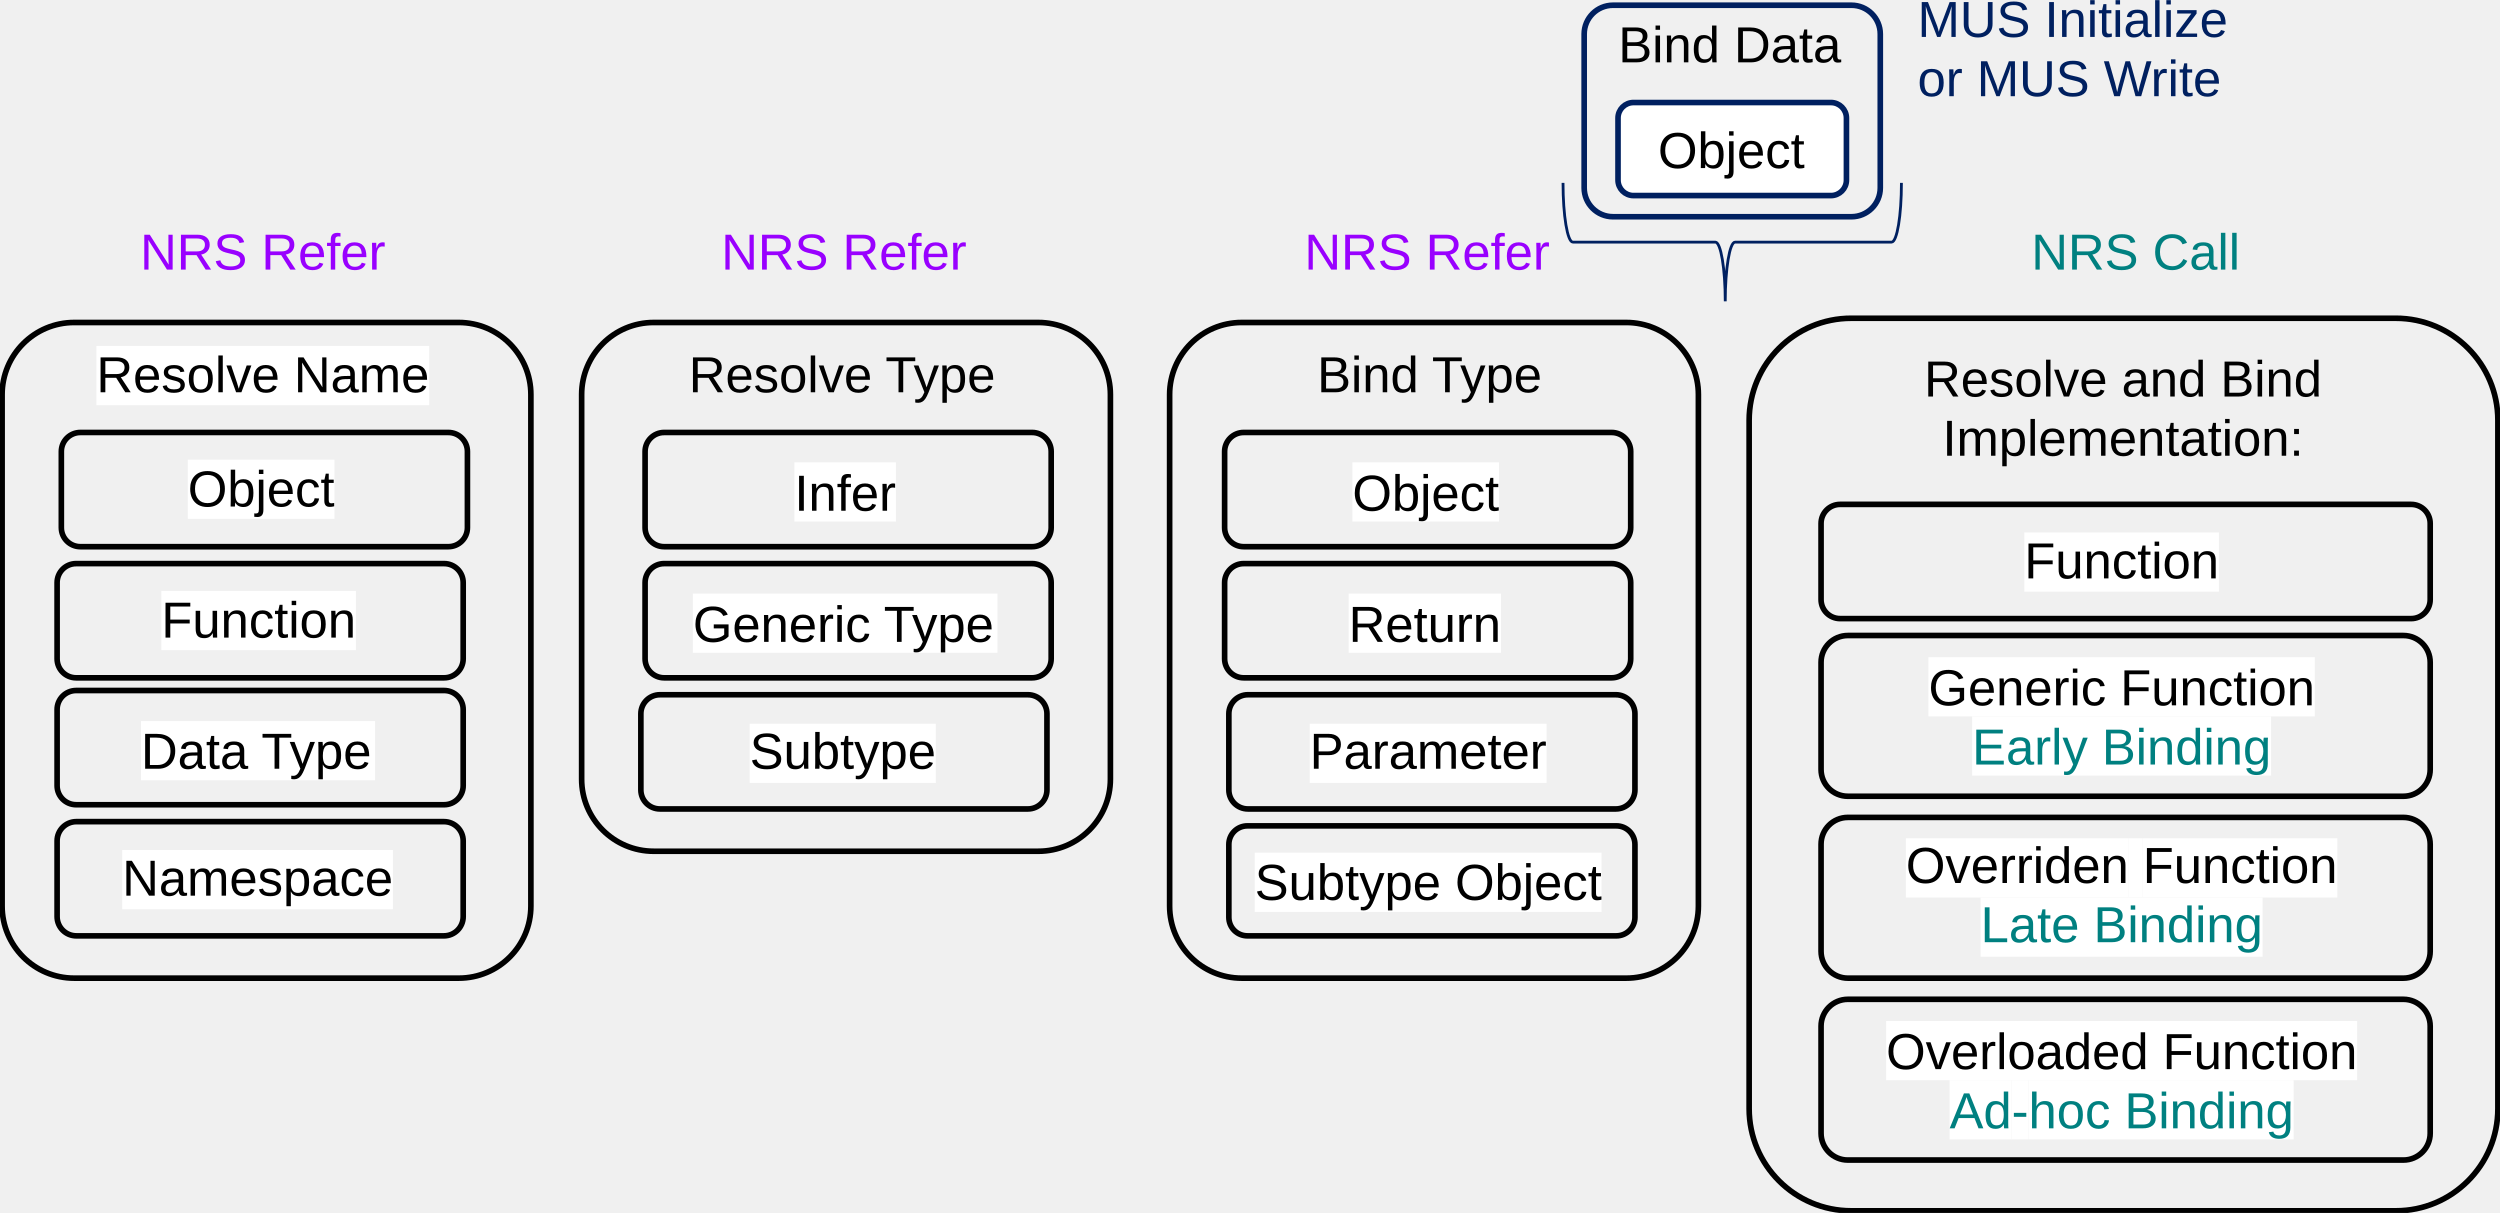
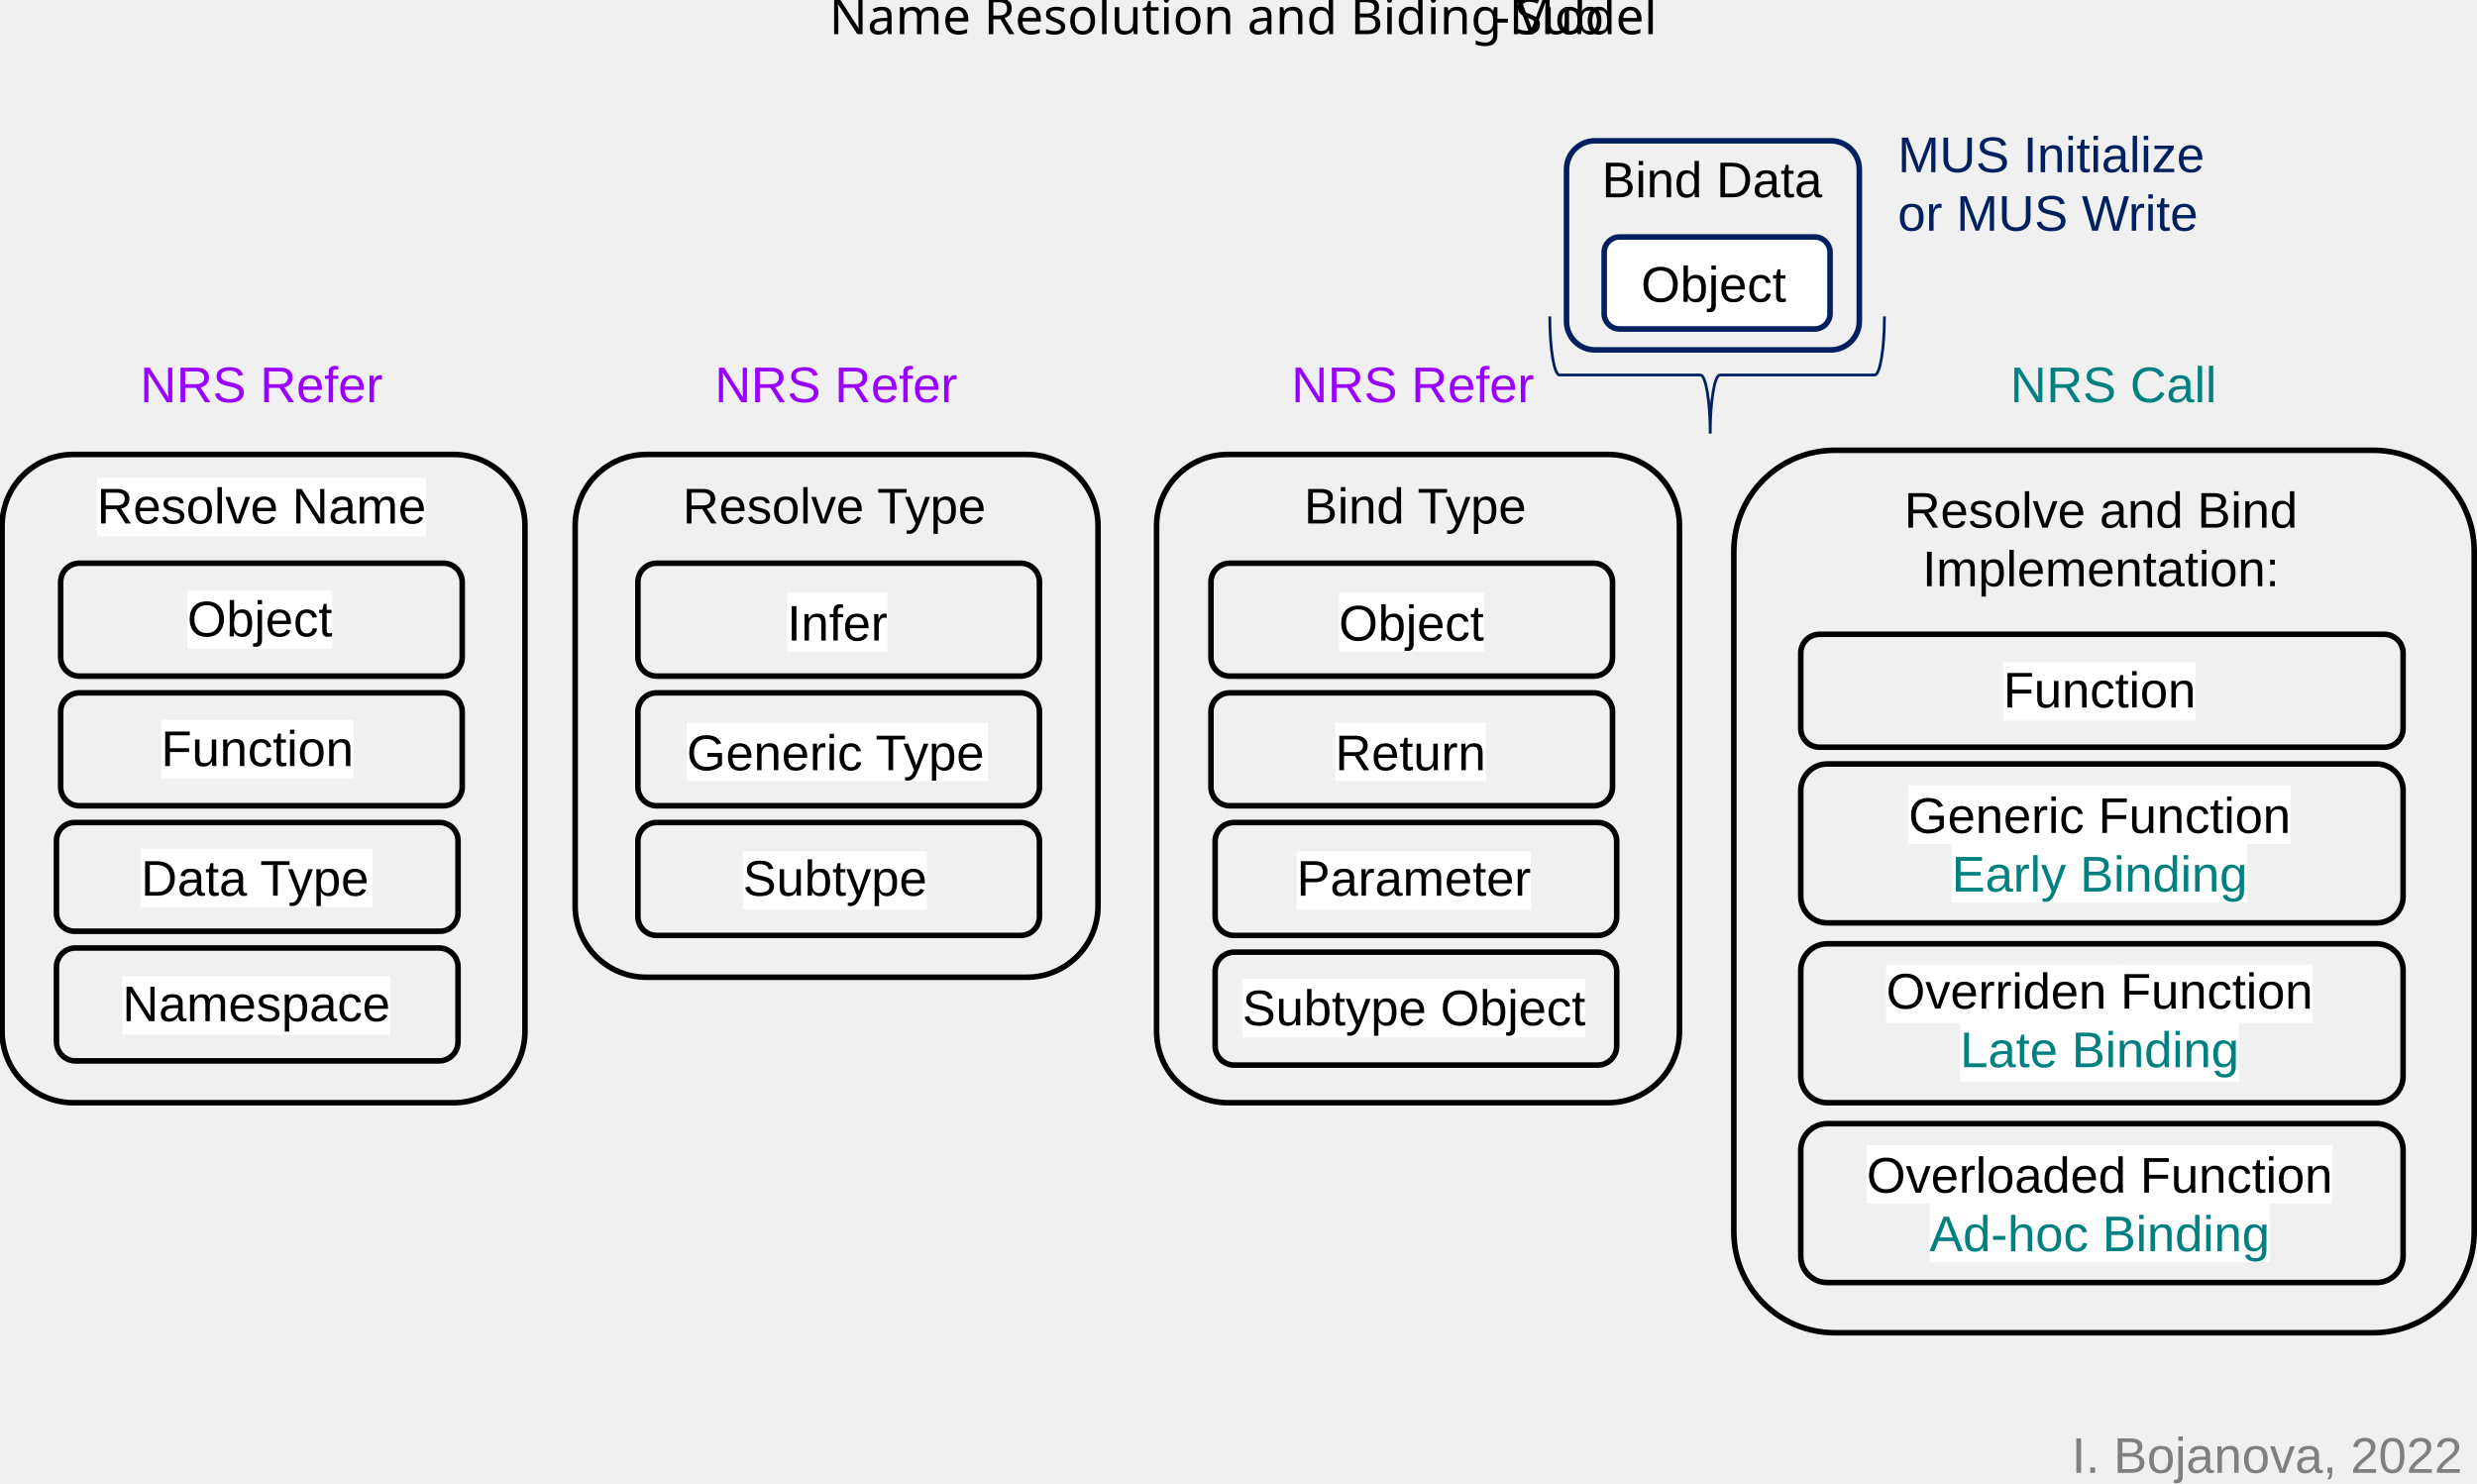
- <svg xmlns="http://www.w3.org/2000/svg" width="156.369mm" height="75.866mm" viewBox="0 0 156.369 75.866" version="1.1" id="svg5" xml:space="preserve">
-   <defs id="defs2">
+ <svg xmlns="http://www.w3.org/2000/svg" width="156.677mm" height="93.844mm" viewBox="0 0 156.677 93.844" version="1.1" id="svg1">
+   <defs id="defs1">
    <clipPath id="clip0">
-       <rect x="-25" y="0" width="785" height="1091" id="rect9" />
+       <rect x="201" y="20" width="837" height="549" id="rect1" />
+     </clipPath>
+     <clipPath id="clip0-7">
+       <rect x="201" y="140" width="837" height="587" id="rect1-6" />
+     </clipPath>
+     <clipPath id="clip0-3">
+       <rect x="76" y="130" width="763" height="769" id="rect1-1" />
+     </clipPath>
+     <clipPath id="clip0-73">
+       <rect x="80" y="63" width="935" height="590" id="rect1-5" />
+     </clipPath>
+     <clipPath id="clip0-5">
+       <rect x="134" y="117" width="713" height="777" id="rect1-3" />
    </clipPath>
    <clipPath id="clip0-8">
-       <rect x="-25" y="0" width="785" height="524" id="rect520" />
-     </clipPath>
-     <clipPath id="clip0-3">
-       <rect x="-25" y="0" width="785" height="1091" id="rect699" />
-     </clipPath>
-     <clipPath id="clip0-0">
-       <rect x="-25" y="0" width="785" height="1091" id="rect1109" />
-     </clipPath>
-     <clipPath id="clip0-4">
-       <rect x="-25" y="0" width="934" height="905" id="rect1519" />
-     </clipPath>
-     <clipPath id="clip0-42">
-       <rect x="-7" y="0" width="952" height="590" id="rect1929" />
+       <rect x="77" y="89" width="762" height="805" id="rect1-8" />
    </clipPath>
    <clipPath id="clip0-1">
-       <rect x="-25" y="0" width="785" height="1091" id="rect2197" />
+       <rect x="219" y="229" width="618" height="343" id="rect1-82" />
    </clipPath>
-     <clipPath id="clip0-6">
-       <rect x="-25" y="0" width="785" height="1091" id="rect2806" />
+     <clipPath id="clip0-2">
+       <rect x="-14" y="161" width="810" height="623" id="rect1-4" />
    </clipPath>
-     <clipPath id="clip0-66">
-       <rect x="11" y="-21" width="934" height="904" id="rect3369" />
+     <clipPath id="clip0-32">
+       <rect x="-14" y="165" width="810" height="619" id="rect1-13" />
    </clipPath>
-     <clipPath id="clip0-41">
-       <rect x="-7" y="0" width="743" height="335" id="rect3934" />
-     </clipPath>
-     <clipPath id="clip0-7">
-       <rect x="-7" y="0" width="743" height="335" id="rect4109" />
-     </clipPath>
-     <clipPath id="clip0-9">
-       <rect x="-25" y="0" width="785" height="524" id="rect4320" />
-     </clipPath>
-     <clipPath id="clip0-96">
-       <rect x="-25" y="0" width="785" height="713" id="rect4583" />
-     </clipPath>
-     <clipPath id="clip0-08">
-       <rect x="144" y="424" width="837" height="501" id="rect4932" />
-     </clipPath>
-     <clipPath id="clip0-87">
-       <rect x="144" y="424" width="837" height="501" id="rect5261" />
-     </clipPath>
-     <clipPath id="clip0-68">
-       <rect x="201" y="68" width="837" height="501" id="rect5590" />
-     </clipPath>
-     <clipPath id="clip0-69">
-       <rect x="212" y="141" width="635" height="281" id="rect6057" />
-     </clipPath>
-     <clipPath id="clip0-44">
-       <rect x="75" y="7" width="780" height="757" id="rect6214" />
-     </clipPath>
-     <clipPath id="clip0-38">
-       <rect x="75" y="8" width="780" height="752" id="rect6713" />
-     </clipPath>
-     <clipPath id="clip0-080">
-       <rect x="62" y="92" width="671" height="543" id="rect7166" />
-     </clipPath>
-     <clipPath id="clip0-48">
-       <rect x="678" y="67" width="591" height="294" id="rect7433" />
+     <clipPath id="clip0-83">
+       <rect x="792" y="126" width="596" height="370" id="rect1-9" />
    </clipPath>
  </defs>
-   <g id="layer1" transform="translate(-53.55152,-322.916)">
-     <g clip-path="url(#clip0-48)" transform="matrix(0.2645833,0,0,0.2645833,-125.836,303.2671)" id="g7600">
-       <path d="m 1108.5,273.833 c 0,-3.497 2.84,-6.333 6.33,-6.333 h 131.34 c 3.49,0 6.33,2.836 6.33,6.333 v 25.334 c 0,3.497 -2.84,6.333 -6.33,6.333 h -131.34 c -3.49,0 -6.33,-2.836 -6.33,-6.333 z" stroke="#000000" stroke-width="1.333" stroke-miterlimit="8" fill="none" fill-rule="evenodd" id="path7438" />
-       <path d="m 1128.55,272.435 h 52.67 v 14 h -52.67 z" fill="#ffffff" fill-rule="evenodd" id="path7440" />
-       <path d="m 1181.22,272.435 h 3.33 v 14 h -3.33 z" fill="#ffffff" fill-rule="evenodd" id="path7442" />
-       <path d="m 1184.55,272.435 h 46 v 14 h -46 z" fill="#ffffff" fill-rule="evenodd" id="path7444" />
-       <path d="m 1146.22,286.435 h 66.66 v 14 h -66.66 z" fill="#ffffff" fill-rule="evenodd" id="path7446" />
-       <text font-family="Arial, Arial_MSFontService, sans-serif" font-weight="400" font-size="12px" transform="translate(1128.55,283)" id="text7454">Overriden<tspan font-size="12px" x="52.667" y="0" id="tspan7448" />
-         <tspan font-size="12px" x="56" y="0" id="tspan7450">Function</tspan>
-         <tspan fill="#008080" font-size="12px" x="17.667" y="14" id="tspan7452">Late Binding</tspan>
-       </text>
-       <path d="m 968.5,273.881 c 0,-2.42 1.961,-4.381 4.381,-4.381 h 87.239 c 2.42,0 4.38,1.961 4.38,4.381 v 17.238 c 0,2.42 -1.96,4.381 -4.38,4.381 h -87.239 c -2.42,0 -4.381,-1.961 -4.381,-4.381 z" stroke="#000000" stroke-width="1.333" stroke-miterlimit="8" fill="none" fill-rule="evenodd" id="path7456" />
-       <path d="m 974.615,275.841 h 81.995 v 14 h -81.995 z" fill="#ffffff" fill-rule="evenodd" id="path7458" />
-       <text font-family="Arial, Arial_MSFontService, sans-serif" font-weight="400" font-size="12px" transform="translate(974.615,287)" id="text7460">Subtype Object</text>
-       <path d="m 1108.5,316.833 c 0,-3.497 2.84,-6.333 6.33,-6.333 h 131.34 c 3.49,0 6.33,2.836 6.33,6.333 v 25.334 c 0,3.497 -2.84,6.333 -6.33,6.333 h -131.34 c -3.49,0 -6.33,-2.836 -6.33,-6.333 z" stroke="#000000" stroke-width="1.333" stroke-miterlimit="8" fill="none" fill-rule="evenodd" id="path7462" />
-       <path d="m 1123.88,315.623 h 111.34 v 14 h -111.34 z" fill="#ffffff" fill-rule="evenodd" id="path7464" />
-       <path d="m 1138.88,329.623 h 14.67 v 14 h -14.67 z" fill="#ffffff" fill-rule="evenodd" id="path7466" />
-       <path d="m 1153.55,329.623 h 4 v 14 h -4 z" fill="#ffffff" fill-rule="evenodd" id="path7468" />
-       <path d="m 1157.55,329.623 h 62.67 v 14 h -62.67 z" fill="#ffffff" fill-rule="evenodd" id="path7470" />
-       <text font-family="Arial, Arial_MSFontService, sans-serif" font-weight="400" font-size="12px" transform="translate(1123.88,327)" id="text7478">Overloaded Function<tspan fill="#008080" font-size="12px" x="15" y="14" id="tspan7472">Ad</tspan>
-         <tspan fill="#008080" font-size="12px" x="29.667" y="14" id="tspan7474">-</tspan>
-         <tspan fill="#008080" font-size="12px" x="33.667" y="14" id="tspan7476">hoc Binding</tspan>
-       </text>
-       <path d="m 968.5,243 c 0,-2.485 2.015,-4.5 4.5,-4.5 h 87 c 2.49,0 4.5,2.015 4.5,4.5 v 18 c 0,2.485 -2.01,4.5 -4.5,4.5 h -87 c -2.485,0 -4.5,-2.015 -4.5,-4.5 z" stroke="#000000" stroke-width="1.333" stroke-miterlimit="8" fill="none" fill-rule="evenodd" id="path7480" />
-       <path d="m 987.615,245.356 h 55.995 v 14 h -55.995 z" fill="#ffffff" fill-rule="evenodd" id="path7482" />
-       <text font-family="Arial, Arial_MSFontService, sans-serif" font-weight="400" font-size="12px" transform="translate(987.615,256)" id="text7484">Parameter</text>
-       <path d="m 967.5,181 c 0,-2.485 2.015,-4.5 4.5,-4.5 h 87 c 2.49,0 4.5,2.015 4.5,4.5 v 18 c 0,2.485 -2.01,4.5 -4.5,4.5 h -87 c -2.485,0 -4.5,-2.015 -4.5,-4.5 z" stroke="#000000" stroke-width="1.333" stroke-miterlimit="8" fill="none" fill-rule="evenodd" id="path7486" />
-       <path d="m 997.708,183.561 h 34.662 v 14 h -34.662 z" fill="#ffffff" fill-rule="evenodd" id="path7488" />
-       <text font-family="Arial, Arial_MSFontService, sans-serif" font-weight="400" font-size="12px" transform="translate(997.708,195)" id="text7490">Object</text>
-       <path d="m 967.5,212 c 0,-2.485 2.015,-4.5 4.5,-4.5 h 87 c 2.49,0 4.5,2.015 4.5,4.5 v 18 c 0,2.485 -2.01,4.5 -4.5,4.5 h -87 c -2.485,0 -4.5,-2.015 -4.5,-4.5 z" stroke="#000000" stroke-width="1.333" stroke-miterlimit="8" fill="none" fill-rule="evenodd" id="path7492" />
-       <path d="m 996.826,214.59 h 36.004 v 14 h -36.004 z" fill="#ffffff" fill-rule="evenodd" id="path7494" />
-       <text font-family="Arial, Arial_MSFontService, sans-serif" font-weight="400" font-size="12px" transform="translate(996.826,226)" id="text7496">Return</text>
-       <path d="m 830.5,212 c 0,-2.485 2.015,-4.5 4.5,-4.5 h 87 c 2.485,0 4.5,2.015 4.5,4.5 v 18 c 0,2.485 -2.015,4.5 -4.5,4.5 h -87 c -2.485,0 -4.5,-2.015 -4.5,-4.5 z" stroke="#000000" stroke-width="1.333" stroke-miterlimit="8" fill="none" fill-rule="evenodd" id="path7498" />
-       <path d="m 841.795,214.59 h 72 v 14 h -72 z" fill="#ffffff" fill-rule="evenodd" id="path7500" />
-       <text font-family="Arial, Arial_MSFontService, sans-serif" font-weight="400" font-size="12px" transform="translate(841.795,226)" id="text7502">Generic Type</text>
-       <path d="m 954.5,167.546 c 0,-9.414 7.632,-17.046 17.046,-17.046 h 90.904 c 9.42,0 17.05,7.632 17.05,17.046 v 120.908 c 0,9.414 -7.63,17.046 -17.05,17.046 h -90.904 c -9.414,0 -17.046,-7.632 -17.046,-17.046 z" stroke="#000000" stroke-width="1.333" stroke-miterlimit="8" fill="none" fill-rule="evenodd" id="path7504" />
-       <text font-family="Arial, Arial_MSFontService, sans-serif" font-weight="400" font-size="12px" transform="translate(989.373,167)" id="text7506">Bind Type</text>
-       <path d="m 815.5,167.546 c 0,-9.414 7.632,-17.046 17.046,-17.046 h 90.908 c 9.414,0 17.046,7.632 17.046,17.046 v 90.908 c 0,9.414 -7.632,17.046 -17.046,17.046 h -90.908 c -9.414,0 -17.046,-7.632 -17.046,-17.046 z" stroke="#000000" stroke-width="1.333" stroke-miterlimit="8" fill="none" fill-rule="evenodd" id="path7508" />
-       <text font-family="Arial, Arial_MSFontService, sans-serif" font-weight="400" font-size="12px" transform="translate(840.834,167)" id="text7510">Resolve Type</text>
-       <path d="m 1091.5,173.637 c 0,-13.33 10.81,-24.137 24.14,-24.137 h 128.72 c 13.33,0 24.14,10.807 24.14,24.137 v 162.726 c 0,13.33 -10.81,24.137 -24.14,24.137 h -128.72 c -13.33,0 -24.14,-10.807 -24.14,-24.137 z" stroke="#000000" stroke-width="1.333" stroke-miterlimit="8" fill="none" fill-rule="evenodd" id="path7512" />
-       <text font-family="Arial, Arial_MSFontService, sans-serif" font-weight="400" font-size="12px" transform="translate(1132.86,168)" id="text7516">Resolve and Bind<tspan font-size="12px" x="4.333" y="14" id="tspan7514">Implementation:</tspan>
-       </text>
-       <path d="m 691.5,273.049 c 0,-2.512 2.037,-4.549 4.549,-4.549 h 86.902 c 2.512,0 4.549,2.037 4.549,4.549 v 17.902 c 0,2.512 -2.037,4.549 -4.549,4.549 h -86.902 c -2.512,0 -4.549,-2.037 -4.549,-4.549 z" stroke="#000000" stroke-width="1.333" stroke-miterlimit="8" fill="none" fill-rule="evenodd" id="path7518" />
-       <path d="m 706.89,275.208 h 64 v 14 h -64 z" fill="#ffffff" fill-rule="evenodd" id="path7520" />
-       <text font-family="Arial, Arial_MSFontService, sans-serif" font-weight="400" font-size="12px" transform="translate(706.89,286)" id="text7522">Namespace</text>
-       <path d="m 691.5,242 c 0,-2.485 2.015,-4.5 4.5,-4.5 h 87 c 2.485,0 4.5,2.015 4.5,4.5 v 18 c 0,2.485 -2.015,4.5 -4.5,4.5 h -87 c -2.485,0 -4.5,-2.015 -4.5,-4.5 z" stroke="#000000" stroke-width="1.333" stroke-miterlimit="8" fill="none" fill-rule="evenodd" id="path7524" />
-       <path d="m 711.331,244.723 h 55.334 v 14 h -55.334 z" fill="#ffffff" fill-rule="evenodd" id="path7526" />
-       <text font-family="Arial, Arial_MSFontService, sans-serif" font-weight="400" font-size="12px" transform="translate(711.331,256)" id="text7528">Data Type</text>
-       <path d="m 692.5,181 c 0,-2.485 2.015,-4.5 4.5,-4.5 h 87 c 2.485,0 4.5,2.015 4.5,4.5 v 18 c 0,2.485 -2.015,4.5 -4.5,4.5 h -87 c -2.485,0 -4.5,-2.015 -4.5,-4.5 z" stroke="#000000" stroke-width="1.333" stroke-miterlimit="8" fill="none" fill-rule="evenodd" id="path7530" />
-       <path d="m 722.399,182.928 h 34.667 v 14 h -34.667 z" fill="#ffffff" fill-rule="evenodd" id="path7532" />
-       <text font-family="Arial, Arial_MSFontService, sans-serif" font-weight="400" font-size="12px" transform="translate(722.399,194)" id="text7534">Object</text>
-       <path d="m 691.5,212 c 0,-2.485 2.015,-4.5 4.5,-4.5 h 87 c 2.485,0 4.5,2.015 4.5,4.5 v 18 c 0,2.485 -2.015,4.5 -4.5,4.5 h -87 c -2.485,0 -4.5,-2.015 -4.5,-4.5 z" stroke="#000000" stroke-width="1.333" stroke-miterlimit="8" fill="none" fill-rule="evenodd" id="path7536" />
-       <path d="m 716.145,213.957 h 46 v 14 h -46 z" fill="#ffffff" fill-rule="evenodd" id="path7538" />
-       <text font-family="Arial, Arial_MSFontService, sans-serif" font-weight="400" font-size="12px" transform="translate(716.145,225)" id="text7540">Function</text>
-       <path d="m 678.5,167.546 c 0,-9.414 7.632,-17.046 17.046,-17.046 h 90.908 c 9.414,0 17.046,7.632 17.046,17.046 v 120.908 c 0,9.414 -7.632,17.046 -17.046,17.046 h -90.908 c -9.414,0 -17.046,-7.632 -17.046,-17.046 z" stroke="#000000" stroke-width="1.333" stroke-miterlimit="8" fill="none" fill-rule="evenodd" id="path7542" />
-       <path d="m 700.793,156.048 h 78.667 v 14 h -78.667 z" fill="#ffffff" fill-rule="evenodd" id="path7544" />
-       <text font-family="Arial, Arial_MSFontService, sans-serif" font-weight="400" font-size="12px" transform="translate(700.793,167)" id="text7546">Resolve Name</text>
-       <path d="m 830.5,181 c 0,-2.485 2.015,-4.5 4.5,-4.5 h 87 c 2.485,0 4.5,2.015 4.5,4.5 v 18 c 0,2.485 -2.015,4.5 -4.5,4.5 h -87 c -2.485,0 -4.5,-2.015 -4.5,-4.5 z" stroke="#000000" stroke-width="1.333" stroke-miterlimit="8" fill="none" fill-rule="evenodd" id="path7548" />
-       <path d="m 865.795,183.561 h 24 v 14 h -24 z" fill="#ffffff" fill-rule="evenodd" id="path7550" />
-       <text font-family="Arial, Arial_MSFontService, sans-serif" font-weight="400" font-size="12px" transform="translate(865.795,195)" id="text7552">Infer</text>
-       <path d="m 829.5,243 c 0,-2.485 2.015,-4.5 4.5,-4.5 h 87 c 2.485,0 4.5,2.015 4.5,4.5 v 18 c 0,2.485 -2.015,4.5 -4.5,4.5 h -87 c -2.485,0 -4.5,-2.015 -4.5,-4.5 z" stroke="#000000" stroke-width="1.333" stroke-miterlimit="8" fill="none" fill-rule="evenodd" id="path7554" />
-       <path d="m 855.228,245.356 h 44 v 14 h -44 z" fill="#ffffff" fill-rule="evenodd" id="path7556" />
-       <text font-family="Arial, Arial_MSFontService, sans-serif" font-weight="400" font-size="12px" transform="translate(855.228,256)" id="text7558">Subtype</text>
-       <path d="m 1108.5,230.833 c 0,-3.497 2.84,-6.333 6.33,-6.333 h 131.34 c 3.49,0 6.33,2.836 6.33,6.333 v 25.334 c 0,3.497 -2.84,6.333 -6.33,6.333 h -131.34 c -3.49,0 -6.33,-2.836 -6.33,-6.333 z" stroke="#000000" stroke-width="1.333" stroke-miterlimit="8" fill="none" fill-rule="evenodd" id="path7560" />
-       <path d="m 1133.88,229.62 h 91.34 v 14 h -91.34 z" fill="#ffffff" fill-rule="evenodd" id="path7562" />
-       <path d="m 1144.22,243.62 h 70.66 v 14 h -70.66 z" fill="#ffffff" fill-rule="evenodd" id="path7564" />
-       <text font-family="Arial, Arial_MSFontService, sans-serif" font-weight="400" font-size="12px" transform="translate(1133.88,241)" id="text7568">Generic Function<tspan fill="#008080" font-size="12px" x="10.333" y="14" id="tspan7566">Early Binding</tspan>
-       </text>
-       <path d="m 1060.5,102.167 c 0,-2.025 1.64,-3.667 3.67,-3.667 h 46.66 c 2.03,0 3.67,1.642 3.67,3.667 v 14.666 c 0,2.025 -1.64,3.667 -3.67,3.667 h -46.66 c -2.03,0 -3.67,-1.642 -3.67,-3.667 z" stroke="#002060" stroke-width="1.333" stroke-miterlimit="8" fill="#ffffff" fill-rule="evenodd" id="path7570" />
-       <path d="m 1069.95,103.03 h 34.67 v 14 h -34.67 z" fill="#ffffff" fill-rule="evenodd" id="path7572" />
-       <text font-family="Arial, Arial_MSFontService, sans-serif" font-weight="400" font-size="12px" transform="translate(1069.95,114)" id="text7574">Object</text>
-       <path d="m 1127.5,117.5 c 0,7.732 -1.04,14 -2.33,14 h -36.99 c -1.29,0 -2.33,6.268 -2.33,14 0,-7.732 -1.05,-14 -2.34,-14 h -33.68 c -1.29,0 -2.33,-6.268 -2.33,-14" stroke="#002060" stroke-width="0.667" stroke-miterlimit="8" fill="none" fill-rule="evenodd" id="path7576" />
-       <text fill="#9900ff" font-family="Arial, Arial_MSFontService, sans-serif" font-weight="400" font-size="12px" transform="translate(711.127,138)" id="text7588">NRS Refer<tspan font-size="12px" x="137.374" y="0" id="tspan7578">NRS Refer</tspan>
-         <tspan font-size="12px" x="275.236" y="0" id="tspan7580">NRS Refer</tspan>
-         <tspan fill="#008080" font-size="12px" x="447.074" y="0" id="tspan7582">NRS Call</tspan>
-         <tspan fill="#002060" font-size="12px" x="420.188" y="-55" id="tspan7584">MUS Initialize</tspan>
-         <tspan fill="#002060" font-size="12px" x="420.188" y="-41" id="tspan7586">or MUS Write</tspan>
-       </text>
-       <path d="m 1052.5,82.319 c 0,-3.766 3.05,-6.819 6.82,-6.819 h 56.36 c 3.77,0 6.82,3.053 6.82,6.819 v 36.363 c 0,3.765 -3.05,6.818 -6.82,6.818 h -56.36 c -3.77,0 -6.82,-3.053 -6.82,-6.818 z" stroke="#002060" stroke-width="1.333" stroke-miterlimit="8" fill="none" fill-rule="evenodd" id="path7590" />
-       <text font-family="Arial, Arial_MSFontService, sans-serif" font-weight="400" font-size="12px" transform="translate(1060.57,89)" id="text7592">Bind Data</text>
-       <path d="m 1108.5,198 c 0,-2.485 2.01,-4.5 4.5,-4.5 h 135 c 2.49,0 4.5,2.015 4.5,4.5 v 18 c 0,2.485 -2.01,4.5 -4.5,4.5 h -135 c -2.49,0 -4.5,-2.015 -4.5,-4.5 z" stroke="#000000" stroke-width="1.333" stroke-miterlimit="8" fill="none" fill-rule="evenodd" id="path7594" />
-       <path d="m 1156.55,200.132 h 46 v 14 h -46 z" fill="#ffffff" fill-rule="evenodd" id="path7596" />
-       <text font-family="Arial, Arial_MSFontService, sans-serif" font-weight="400" font-size="12px" transform="translate(1156.55,211)" id="text7598">Function</text>
+   <g id="layer1" transform="translate(-6.897237,-204.2015)">
+     <g clip-path="url(#clip0-83)" transform="matrix(0.2645833,0,0,0.2645833,-202.6528,168.7902)" id="g59">
+       <path d="m 1222.5,365.833 c 0,-3.497 2.84,-6.333 6.33,-6.333 h 131.34 c 3.49,0 6.33,2.836 6.33,6.333 v 25.334 c 0,3.497 -2.84,6.333 -6.33,6.333 h -131.34 c -3.49,0 -6.33,-2.836 -6.33,-6.333 z" stroke="#000000" stroke-width="1.333" stroke-miterlimit="8" fill="none" fill-rule="evenodd" id="path1" />
+       <path d="m 1242.93,364.462 h 52.66 v 14 h -52.66 z" fill="#ffffff" fill-rule="evenodd" id="path2" />
+       <path d="m 1295.59,364.462 h 3.34 v 14 h -3.34 z" fill="#ffffff" fill-rule="evenodd" id="path3" />
+       <path d="m 1298.93,364.462 h 46 v 14 h -46 z" fill="#ffffff" fill-rule="evenodd" id="path4" />
+       <path d="m 1260.59,378.462 h 66.67 v 14 h -66.67 z" fill="#ffffff" fill-rule="evenodd" id="path5" />
+       <text font-family="Arial, Arial_MSFontService, sans-serif" font-weight="400" font-size="12px" transform="translate(1242.93,375)" id="text5">Overriden</text>
+       <text font-family="Arial, Arial_MSFontService, sans-serif" font-weight="400" font-size="12px" transform="translate(1295.59,375)" id="text6" />
+       <text font-family="Arial, Arial_MSFontService, sans-serif" font-weight="400" font-size="12px" transform="translate(1298.93,375)" id="text7">Function</text>
+       <text fill="#008080" font-family="Arial, Arial_MSFontService, sans-serif" font-weight="400" font-size="12px" transform="translate(1260.59,389)" id="text8">Late Binding</text>
+       <path d="m 1082.5,366.049 c 0,-2.512 2.04,-4.549 4.55,-4.549 h 86.9 c 2.51,0 4.55,2.037 4.55,4.549 v 17.902 c 0,2.512 -2.04,4.549 -4.55,4.549 h -86.9 c -2.51,0 -4.55,-2.037 -4.55,-4.549 z" stroke="#000000" stroke-width="1.333" stroke-miterlimit="8" fill="none" fill-rule="evenodd" id="path8" />
+       <path d="m 1088.99,367.868 h 82 v 14 h -82 z" fill="#ffffff" fill-rule="evenodd" id="path9" />
+       <text font-family="Arial, Arial_MSFontService, sans-serif" font-weight="400" font-size="12px" transform="translate(1088.99,379)" id="text9">Subtype Object</text>
+       <path d="m 1222.5,408.833 c 0,-3.497 2.84,-6.333 6.33,-6.333 h 131.34 c 3.49,0 6.33,2.836 6.33,6.333 v 25.334 c 0,3.497 -2.84,6.333 -6.33,6.333 h -131.34 c -3.49,0 -6.33,-2.836 -6.33,-6.333 z" stroke="#000000" stroke-width="1.333" stroke-miterlimit="8" fill="none" fill-rule="evenodd" id="path10" />
+       <path d="m 1238.26,407.65 h 111.33 v 14 h -111.33 z" fill="#ffffff" fill-rule="evenodd" id="path11" />
+       <path d="m 1253.26,421.65 h 14.67 v 14 h -14.67 z" fill="#ffffff" fill-rule="evenodd" id="path12" />
+       <path d="m 1267.93,421.65 h 4 v 14 h -4 z" fill="#ffffff" fill-rule="evenodd" id="path13" />
+       <path d="m 1271.93,421.65 h 62.66 v 14 h -62.66 z" fill="#ffffff" fill-rule="evenodd" id="path14" />
+       <text font-family="Arial, Arial_MSFontService, sans-serif" font-weight="400" font-size="12px" transform="translate(1238.26,419)" id="text14">Overloaded Function</text>
+       <text fill="#008080" font-family="Arial, Arial_MSFontService, sans-serif" font-weight="400" font-size="12px" transform="translate(1253.26,433)" id="text15">Ad</text>
+       <text fill="#008080" font-family="Arial, Arial_MSFontService, sans-serif" font-weight="400" font-size="12px" transform="translate(1267.93,433)" id="text16">-</text>
+       <text fill="#008080" font-family="Arial, Arial_MSFontService, sans-serif" font-weight="400" font-size="12px" transform="translate(1271.93,433)" id="text17">hoc Binding</text>
+       <path d="m 1082.5,335 c 0,-2.485 2.01,-4.5 4.5,-4.5 h 87 c 2.49,0 4.5,2.015 4.5,4.5 v 18 c 0,2.485 -2.01,4.5 -4.5,4.5 h -87 c -2.49,0 -4.5,-2.015 -4.5,-4.5 z" stroke="#000000" stroke-width="1.333" stroke-miterlimit="8" fill="none" fill-rule="evenodd" id="path17" />
+       <path d="m 1101.99,337.383 h 56 v 14 h -56 z" fill="#ffffff" fill-rule="evenodd" id="path18" />
+       <text font-family="Arial, Arial_MSFontService, sans-serif" font-weight="400" font-size="12px" transform="translate(1101.99,348)" id="text18">Parameter</text>
+       <path d="m 1081.5,273 c 0,-2.485 2.01,-4.5 4.5,-4.5 h 87 c 2.49,0 4.5,2.015 4.5,4.5 v 18 c 0,2.485 -2.01,4.5 -4.5,4.5 h -87 c -2.49,0 -4.5,-2.015 -4.5,-4.5 z" stroke="#000000" stroke-width="1.333" stroke-miterlimit="8" fill="none" fill-rule="evenodd" id="path19" />
+       <path d="m 1112.08,275.588 h 34.67 v 14 h -34.67 z" fill="#ffffff" fill-rule="evenodd" id="path20" />
+       <text font-family="Arial, Arial_MSFontService, sans-serif" font-weight="400" font-size="12px" transform="translate(1112.08,287)" id="text20">Object</text>
+       <path d="m 1081.5,304 c 0,-2.485 2.01,-4.5 4.5,-4.5 h 87 c 2.49,0 4.5,2.015 4.5,4.5 v 18 c 0,2.485 -2.01,4.5 -4.5,4.5 h -87 c -2.49,0 -4.5,-2.015 -4.5,-4.5 z" stroke="#000000" stroke-width="1.333" stroke-miterlimit="8" fill="none" fill-rule="evenodd" id="path21" />
+       <path d="m 1111.2,306.617 h 36 v 14 h -36 z" fill="#ffffff" fill-rule="evenodd" id="path22" />
+       <text font-family="Arial, Arial_MSFontService, sans-serif" font-weight="400" font-size="12px" transform="translate(1111.2,318)" id="text22">Return</text>
+       <path d="m 944.5,304 c 0,-2.485 2.015,-4.5 4.5,-4.5 h 87 c 2.49,0 4.5,2.015 4.5,4.5 v 18 c 0,2.485 -2.01,4.5 -4.5,4.5 h -87 c -2.485,0 -4.5,-2.015 -4.5,-4.5 z" stroke="#000000" stroke-width="1.333" stroke-miterlimit="8" fill="none" fill-rule="evenodd" id="path23" />
+       <path d="m 956.171,306.617 h 71.999 v 14 h -71.999 z" fill="#ffffff" fill-rule="evenodd" id="path24" />
+       <text font-family="Arial, Arial_MSFontService, sans-serif" font-weight="400" font-size="12px" transform="translate(956.171,318)" id="text24">Generic Type</text>
+       <path d="m 1068.5,259.546 c 0,-9.414 7.63,-17.046 17.05,-17.046 h 90.9 c 9.42,0 17.05,7.632 17.05,17.046 v 120.908 c 0,9.414 -7.63,17.046 -17.05,17.046 h -90.9 c -9.42,0 -17.05,-7.632 -17.05,-17.046 z" stroke="#000000" stroke-width="1.333" stroke-miterlimit="8" fill="none" fill-rule="evenodd" id="path25" />
+       <text font-family="Arial, Arial_MSFontService, sans-serif" font-weight="400" font-size="12px" transform="translate(1103.75,259)" id="text25">Bind Type</text>
+       <path d="m 929.5,259.546 c 0,-9.414 7.632,-17.046 17.046,-17.046 h 90.904 c 9.42,0 17.05,7.632 17.05,17.046 v 90.908 c 0,9.414 -7.63,17.046 -17.05,17.046 h -90.904 c -9.414,0 -17.046,-7.632 -17.046,-17.046 z" stroke="#000000" stroke-width="1.333" stroke-miterlimit="8" fill="none" fill-rule="evenodd" id="path26" />
+       <text font-family="Arial, Arial_MSFontService, sans-serif" font-weight="400" font-size="12px" transform="translate(955.21,259)" id="text26">Resolve Type</text>
+       <path d="m 1206.5,265.637 c 0,-13.33 10.81,-24.137 24.14,-24.137 h 128.72 c 13.33,0 24.14,10.807 24.14,24.137 v 162.726 c 0,13.33 -10.81,24.137 -24.14,24.137 h -128.72 c -13.33,0 -24.14,-10.807 -24.14,-24.137 z" stroke="#000000" stroke-width="1.333" stroke-miterlimit="8" fill="none" fill-rule="evenodd" id="path27" />
+       <text font-family="Arial, Arial_MSFontService, sans-serif" font-weight="400" font-size="12px" transform="translate(1247.24,260)" id="text27">Resolve and Bind</text>
+       <text font-family="Arial, Arial_MSFontService, sans-serif" font-weight="400" font-size="12px" transform="translate(1251.57,274)" id="text28">Implementation:</text>
+       <path d="m 805.5,365.049 c 0,-2.512 2.037,-4.549 4.549,-4.549 h 86.902 c 2.512,0 4.549,2.037 4.549,4.549 v 17.902 c 0,2.512 -2.037,4.549 -4.549,4.549 h -86.902 c -2.512,0 -4.549,-2.037 -4.549,-4.549 z" stroke="#000000" stroke-width="1.333" stroke-miterlimit="8" fill="none" fill-rule="evenodd" id="path28" />
+       <path d="m 821.266,367.235 h 64 v 14 h -64 z" fill="#ffffff" fill-rule="evenodd" id="path29" />
+       <text font-family="Arial, Arial_MSFontService, sans-serif" font-weight="400" font-size="12px" transform="translate(821.266,378)" id="text29">Namespace</text>
+       <path d="m 805.5,334.833 c 0,-2.393 1.94,-4.333 4.333,-4.333 h 87.334 c 2.393,0 4.333,1.94 4.333,4.333 v 17.334 c 0,2.393 -1.94,4.333 -4.333,4.333 h -87.334 c -2.393,0 -4.333,-1.94 -4.333,-4.333 z" stroke="#000000" stroke-width="1.333" stroke-miterlimit="8" fill="none" fill-rule="evenodd" id="path30" />
+       <path d="m 825.707,336.75 h 55.333 v 14 h -55.333 z" fill="#ffffff" fill-rule="evenodd" id="path31" />
+       <text font-family="Arial, Arial_MSFontService, sans-serif" font-weight="400" font-size="12px" transform="translate(825.707,348)" id="text31">Data Type</text>
+       <path d="m 806.5,273 c 0,-2.485 2.015,-4.5 4.5,-4.5 h 87 c 2.485,0 4.5,2.015 4.5,4.5 v 18 c 0,2.485 -2.015,4.5 -4.5,4.5 h -87 c -2.485,0 -4.5,-2.015 -4.5,-4.5 z" stroke="#000000" stroke-width="1.333" stroke-miterlimit="8" fill="none" fill-rule="evenodd" id="path32" />
+       <path d="m 836.775,274.955 h 34.666 v 14 h -34.666 z" fill="#ffffff" fill-rule="evenodd" id="path33" />
+       <text font-family="Arial, Arial_MSFontService, sans-serif" font-weight="400" font-size="12px" transform="translate(836.775,286)" id="text33">Object</text>
+       <path d="m 806.5,304 c 0,-2.485 2.015,-4.5 4.5,-4.5 h 87 c 2.485,0 4.5,2.015 4.5,4.5 v 18 c 0,2.485 -2.015,4.5 -4.5,4.5 h -87 c -2.485,0 -4.5,-2.015 -4.5,-4.5 z" stroke="#000000" stroke-width="1.333" stroke-miterlimit="8" fill="none" fill-rule="evenodd" id="path34" />
+       <path d="m 830.521,305.984 h 46 v 14 h -46 z" fill="#ffffff" fill-rule="evenodd" id="path35" />
+       <text font-family="Arial, Arial_MSFontService, sans-serif" font-weight="400" font-size="12px" transform="translate(830.521,317)" id="text35">Function</text>
+       <path d="m 792.5,259.546 c 0,-9.414 7.632,-17.046 17.046,-17.046 h 90.908 c 9.414,0 17.046,7.632 17.046,17.046 v 120.908 c 0,9.414 -7.632,17.046 -17.046,17.046 h -90.908 c -9.414,0 -17.046,-7.632 -17.046,-17.046 z" stroke="#000000" stroke-width="1.333" stroke-miterlimit="8" fill="none" fill-rule="evenodd" id="path36" />
+       <path d="m 815.169,248.075 h 78.667 v 14 h -78.667 z" fill="#ffffff" fill-rule="evenodd" id="path37" />
+       <text font-family="Arial, Arial_MSFontService, sans-serif" font-weight="400" font-size="12px" transform="translate(815.169,259)" id="text37">Resolve Name</text>
+       <path d="m 944.5,273 c 0,-2.485 2.015,-4.5 4.5,-4.5 h 87 c 2.49,0 4.5,2.015 4.5,4.5 v 18 c 0,2.485 -2.01,4.5 -4.5,4.5 h -87 c -2.485,0 -4.5,-2.015 -4.5,-4.5 z" stroke="#000000" stroke-width="1.333" stroke-miterlimit="8" fill="none" fill-rule="evenodd" id="path38" />
+       <path d="m 980.171,275.588 h 23.999 v 14 h -23.999 z" fill="#ffffff" fill-rule="evenodd" id="path39" />
+       <text font-family="Arial, Arial_MSFontService, sans-serif" font-weight="400" font-size="12px" transform="translate(980.171,287)" id="text39">Infer</text>
+       <path d="m 944.5,335 c 0,-2.485 2.015,-4.5 4.5,-4.5 h 87 c 2.49,0 4.5,2.015 4.5,4.5 v 18 c 0,2.485 -2.01,4.5 -4.5,4.5 h -87 c -2.485,0 -4.5,-2.015 -4.5,-4.5 z" stroke="#000000" stroke-width="1.333" stroke-miterlimit="8" fill="none" fill-rule="evenodd" id="path40" />
+       <path d="m 969.604,337.383 h 43.996 v 14 h -43.996 z" fill="#ffffff" fill-rule="evenodd" id="path41" />
+       <text font-family="Arial, Arial_MSFontService, sans-serif" font-weight="400" font-size="12px" transform="translate(969.604,348)" id="text41">Subtype</text>
+       <path d="m 1222.5,322.833 c 0,-3.497 2.84,-6.333 6.33,-6.333 h 131.34 c 3.49,0 6.33,2.836 6.33,6.333 v 25.334 c 0,3.497 -2.84,6.333 -6.33,6.333 h -131.34 c -3.49,0 -6.33,-2.836 -6.33,-6.333 z" stroke="#000000" stroke-width="1.333" stroke-miterlimit="8" fill="none" fill-rule="evenodd" id="path42" />
+       <path d="m 1248.26,321.647 h 91.33 v 14 h -91.33 z" fill="#ffffff" fill-rule="evenodd" id="path43" />
+       <path d="m 1258.59,335.647 h 70.67 v 14 h -70.67 z" fill="#ffffff" fill-rule="evenodd" id="path44" />
+       <text font-family="Arial, Arial_MSFontService, sans-serif" font-weight="400" font-size="12px" transform="translate(1248.26,333)" id="text44">Generic Function</text>
+       <text fill="#008080" font-family="Arial, Arial_MSFontService, sans-serif" font-weight="400" font-size="12px" transform="translate(1258.59,347)" id="text45">Early Binding</text>
+       <path d="m 1175.5,194.167 c 0,-2.025 1.64,-3.667 3.67,-3.667 h 46.66 c 2.03,0 3.67,1.642 3.67,3.667 v 14.666 c 0,2.025 -1.64,3.667 -3.67,3.667 h -46.66 c -2.03,0 -3.67,-1.642 -3.67,-3.667 z" stroke="#002060" stroke-width="1.333" stroke-miterlimit="8" fill="#ffffff" fill-rule="evenodd" id="path45" />
+       <path d="m 1184.33,195.058 h 34.66 v 14 h -34.66 z" fill="#ffffff" fill-rule="evenodd" id="path46" />
+       <text font-family="Arial, Arial_MSFontService, sans-serif" font-weight="400" font-size="12px" transform="translate(1184.33,206)" id="text46">Object</text>
+       <path d="m 1242.5,209.5 c 0,7.732 -1.04,14 -2.33,14 h -36.99 c -1.29,0 -2.33,6.268 -2.33,14 0,-7.732 -1.05,-14 -2.34,-14 h -33.68 c -1.29,0 -2.33,-6.268 -2.33,-14" stroke="#002060" stroke-width="0.667" stroke-miterlimit="8" fill="none" fill-rule="evenodd" id="path47" />
+       <text fill="#9900ff" font-family="Arial, Arial_MSFontService, sans-serif" font-weight="400" font-size="12px" transform="translate(825.503,230)" id="text47">NRS Refer</text>
+       <text fill="#9900ff" font-family="Arial, Arial_MSFontService, sans-serif" font-weight="400" font-size="12px" transform="translate(962.877,230)" id="text48">NRS Refer</text>
+       <text fill="#9900ff" font-family="Arial, Arial_MSFontService, sans-serif" font-weight="400" font-size="12px" transform="translate(1100.74,230)" id="text49">NRS Refer</text>
+       <text fill="#008080" font-family="Arial, Arial_MSFontService, sans-serif" font-weight="400" font-size="12px" transform="translate(1272.58,230)" id="text50">NRS Call</text>
+       <text fill="#002060" font-family="Arial, Arial_MSFontService, sans-serif" font-weight="400" font-size="12px" transform="translate(1245.69,175)" id="text51">MUS Initialize</text>
+       <text fill="#002060" font-family="Arial, Arial_MSFontService, sans-serif" font-weight="400" font-size="12px" transform="translate(1245.69,189)" id="text52">or MUS Write</text>
+       <path d="m 1166.5,174.319 c 0,-3.766 3.05,-6.819 6.82,-6.819 h 56.36 c 3.77,0 6.82,3.053 6.82,6.819 v 36.363 c 0,3.765 -3.05,6.818 -6.82,6.818 h -56.36 c -3.77,0 -6.82,-3.053 -6.82,-6.818 z" stroke="#002060" stroke-width="1.333" stroke-miterlimit="8" fill="none" fill-rule="evenodd" id="path52" />
+       <text font-family="Arial, Arial_MSFontService, sans-serif" font-weight="400" font-size="12px" transform="translate(1174.95,181)" id="text53">Bind Data</text>
+       <path d="m 1222.5,290 c 0,-2.485 2.01,-4.5 4.5,-4.5 h 135 c 2.49,0 4.5,2.015 4.5,4.5 v 18 c 0,2.485 -2.01,4.5 -4.5,4.5 h -135 c -2.49,0 -4.5,-2.015 -4.5,-4.5 z" stroke="#000000" stroke-width="1.333" stroke-miterlimit="8" fill="none" fill-rule="evenodd" id="path53" />
+       <path d="m 1270.93,292.159 h 46 v 14 h -46 z" fill="#ffffff" fill-rule="evenodd" id="path54" />
+       <text font-family="Arial, Arial_MSFontService, sans-serif" font-weight="400" font-size="12px" transform="translate(1270.93,303)" id="text54">Function</text>
+       <text fill="#7f7f7f" font-family="Arial, Arial_MSFontService, sans-serif" font-weight="400" font-size="12px" transform="translate(1287.28,486)" id="text55">I. Bojanova,</text>
+       <text fill="#7f7f7f" font-family="Arial, Arial_MSFontService, sans-serif" font-weight="400" font-size="12px" transform="translate(1353.95,486)" id="text56">2022</text>
+       <text font-family="Calibri, Calibri_MSFontService, sans-serif" font-weight="400" font-size="12px" transform="translate(990.258,142)" id="text57">Name Resolution and Biding Sub</text>
+       <text font-family="Calibri, Calibri_MSFontService, sans-serif" font-weight="400" font-size="12px" transform="translate(1149.09,142)" id="text58">-</text>
+       <text font-family="Calibri, Calibri_MSFontService, sans-serif" font-weight="400" font-size="12px" transform="translate(1152.76,142)" id="text59">Model</text>
    </g>
  </g>
</svg>
